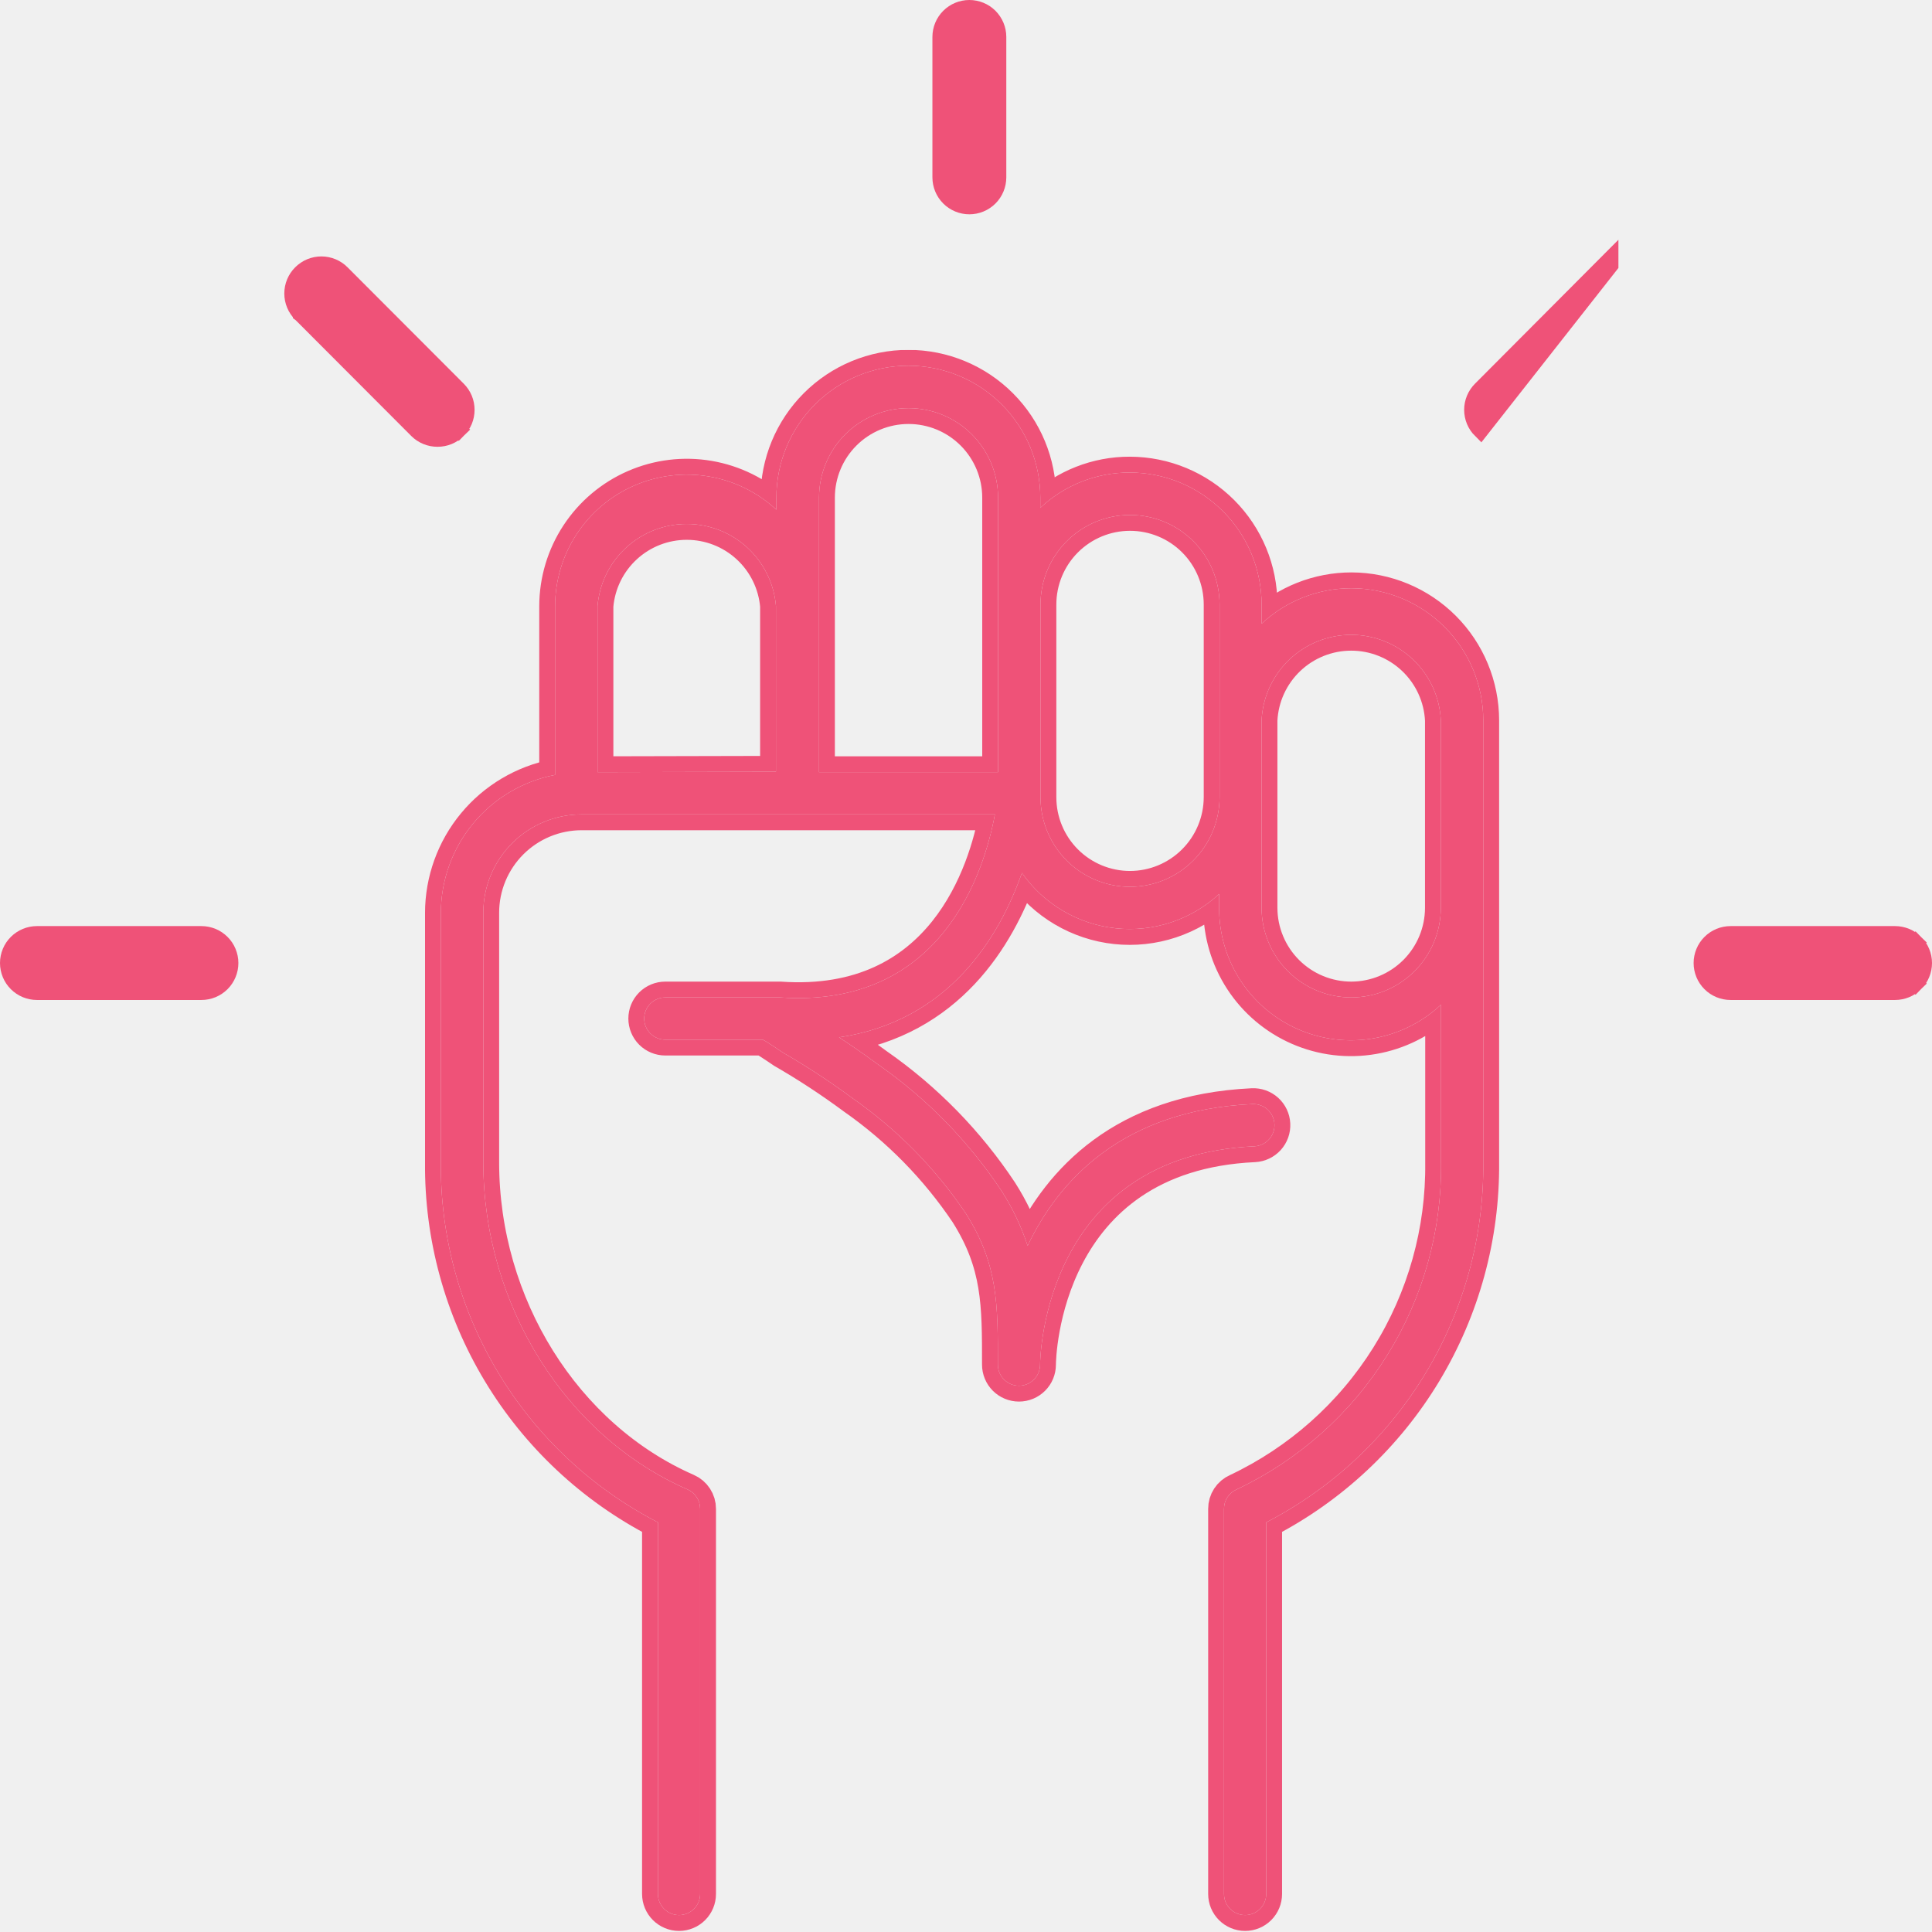
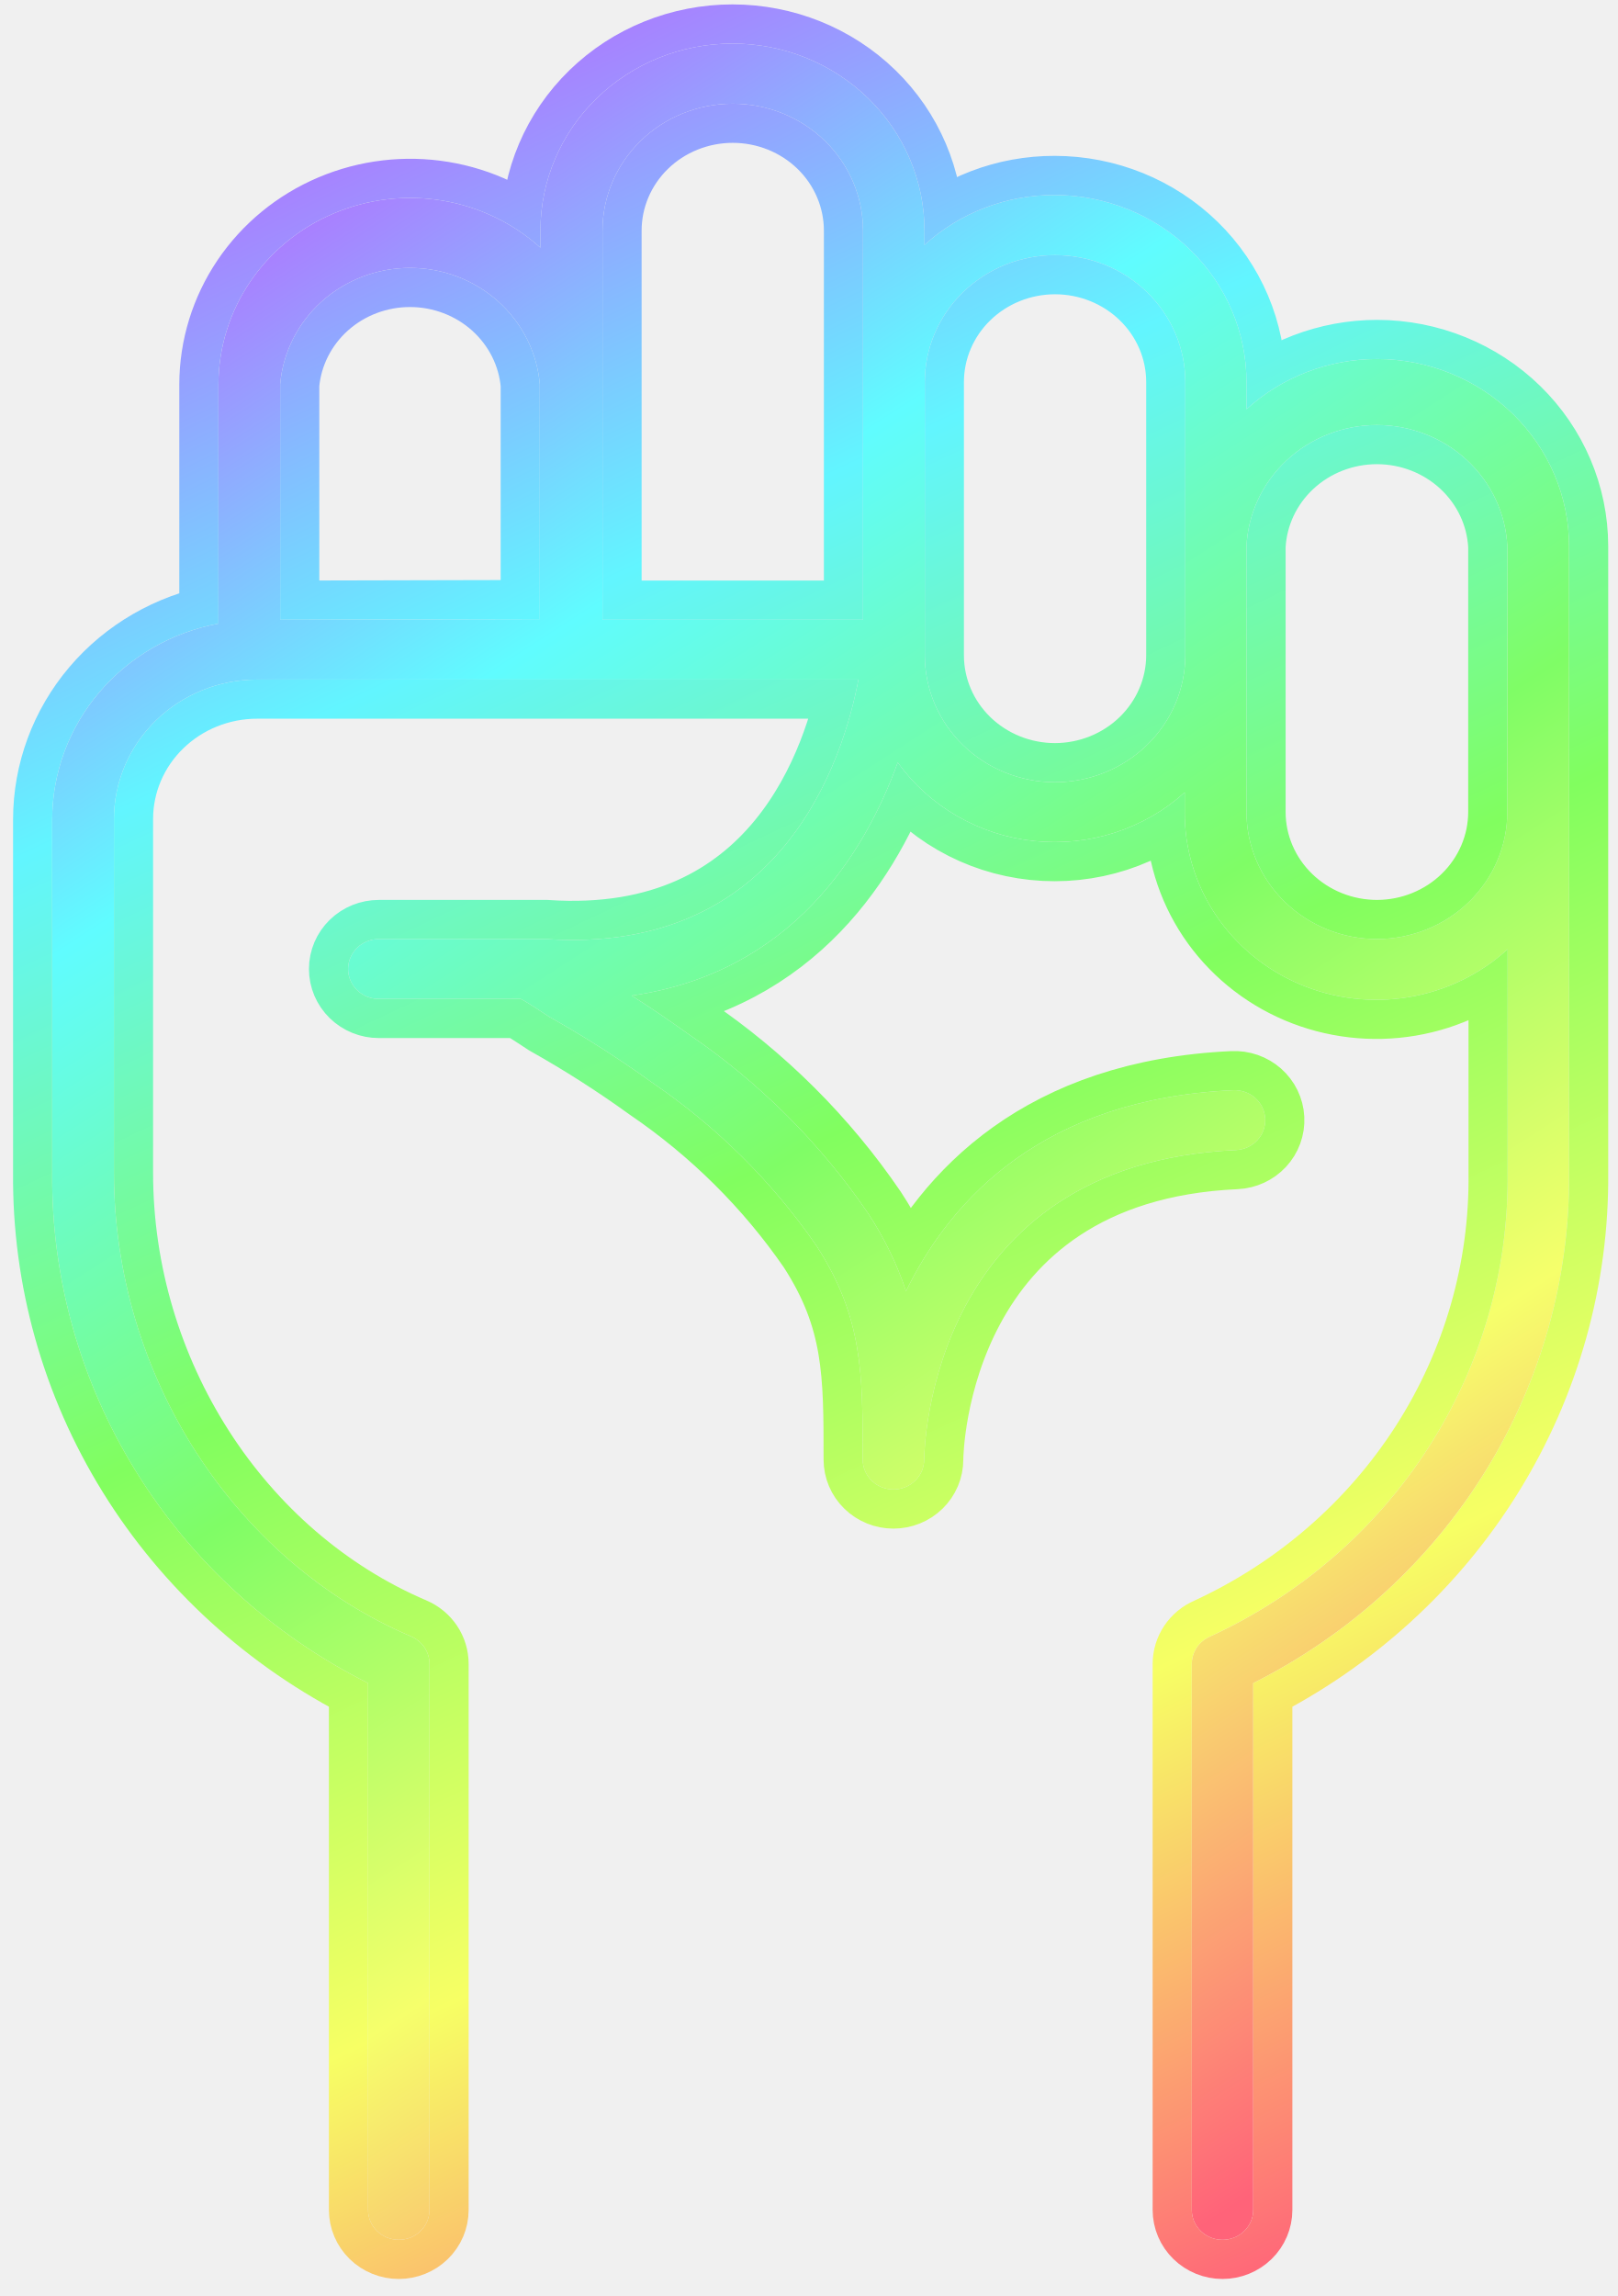
- <svg xmlns="http://www.w3.org/2000/svg" width="122" height="122" viewBox="0 0 122 122" fill="none">
-   <mask id="path-1-outside-1_62_164" maskUnits="userSpaceOnUse" x="26.838" y="22.093" width="68" height="100" fill="black">
-     <rect fill="white" x="26.838" y="22.093" width="68" height="100" />
-     <path d="M85.345 37.146C83.236 37.145 81.205 37.945 79.665 39.386V38.173C79.665 35.965 78.789 33.847 77.229 32.285C75.669 30.722 73.553 29.843 71.345 29.839C69.246 29.833 67.223 30.63 65.692 32.066V31.426C65.692 29.216 64.814 27.096 63.251 25.534C61.688 23.971 59.569 23.093 57.359 23.093C55.148 23.093 53.029 23.971 51.466 25.534C49.903 27.096 49.025 29.216 49.025 31.426V32.186C47.84 31.088 46.359 30.359 44.766 30.088C43.172 29.817 41.535 30.016 40.053 30.661C38.57 31.306 37.308 32.369 36.42 33.719C35.532 35.07 35.057 36.65 35.052 38.266V48.932C33.025 49.323 31.196 50.406 29.88 51.997C28.563 53.588 27.842 55.588 27.839 57.652V73.399C27.797 78.085 29.056 82.691 31.476 86.704C33.896 90.718 37.382 93.981 41.545 96.132V119.598C41.545 119.952 41.686 120.291 41.936 120.541C42.186 120.791 42.525 120.932 42.879 120.932C43.232 120.932 43.572 120.791 43.822 120.541C44.072 120.291 44.212 119.952 44.212 119.598V95.279C44.213 95.019 44.138 94.764 43.995 94.546C43.853 94.328 43.651 94.156 43.412 94.052C35.706 90.679 30.519 82.385 30.519 73.399V57.639C30.519 55.991 31.174 54.411 32.339 53.246C33.504 52.08 35.084 51.426 36.732 51.426H62.825C62.172 54.972 59.519 63.692 49.265 62.986H42.012C41.658 62.986 41.319 63.126 41.069 63.376C40.819 63.626 40.679 63.965 40.679 64.319C40.679 64.673 40.819 65.012 41.069 65.262C41.319 65.512 41.658 65.652 42.012 65.652H48.172C48.359 65.746 48.732 65.999 48.919 66.119L49.412 66.452C50.951 67.34 52.438 68.315 53.865 69.372C56.671 71.334 59.09 73.797 60.998 76.639C63.025 79.852 63.012 82.359 63.012 86.172C63.012 86.526 63.152 86.865 63.402 87.115C63.652 87.365 63.992 87.505 64.345 87.505C64.699 87.505 65.038 87.365 65.288 87.115C65.538 86.865 65.678 86.526 65.678 86.172C65.678 85.639 65.972 72.999 79.212 72.386C79.565 72.368 79.897 72.21 80.135 71.948C80.373 71.685 80.496 71.339 80.478 70.986C80.461 70.632 80.303 70.3 80.041 70.062C79.778 69.825 79.432 69.701 79.078 69.719C70.892 70.106 66.865 74.519 64.892 78.665C64.493 77.45 63.942 76.29 63.252 75.212C61.173 72.078 58.523 69.364 55.439 67.212C54.639 66.626 53.825 66.052 52.985 65.506C59.919 64.479 63.092 59.199 64.532 55.119C65.212 56.092 66.092 56.907 67.114 57.511C68.136 58.115 69.275 58.492 70.455 58.619C71.635 58.745 72.829 58.617 73.955 58.243C75.081 57.87 76.115 57.259 76.985 56.452V57.332C76.977 58.959 77.446 60.552 78.334 61.914C79.222 63.277 80.49 64.35 81.981 64.999C83.472 65.649 85.121 65.848 86.724 65.57C88.326 65.293 89.812 64.552 90.998 63.439V73.399C91.05 77.716 89.861 81.957 87.573 85.618C85.285 89.279 81.995 92.207 78.092 94.052C77.853 94.156 77.65 94.328 77.508 94.546C77.366 94.764 77.291 95.019 77.292 95.279V119.598C77.292 119.952 77.432 120.291 77.682 120.541C77.932 120.791 78.271 120.932 78.625 120.932C78.979 120.932 79.318 120.791 79.568 120.541C79.818 120.291 79.958 119.952 79.958 119.598V96.132C84.122 93.981 87.608 90.718 90.028 86.704C92.447 82.691 93.707 78.085 93.665 73.399V45.479C93.661 43.273 92.784 41.157 91.225 39.595C89.666 38.034 87.552 37.153 85.345 37.146ZM37.732 48.759V38.266C37.851 36.854 38.496 35.538 39.54 34.579C40.583 33.62 41.948 33.088 43.365 33.088C44.782 33.088 46.148 33.62 47.191 34.579C48.234 35.538 48.88 36.854 48.999 38.266V48.733L37.732 48.759ZM51.719 48.759V31.426C51.719 29.927 52.314 28.489 53.374 27.429C54.435 26.368 55.873 25.773 57.372 25.773C58.871 25.773 60.309 26.368 61.369 27.429C62.43 28.489 63.025 29.927 63.025 31.426V48.759H51.719ZM71.358 55.999C69.859 55.999 68.421 55.404 67.361 54.343C66.301 53.283 65.705 51.845 65.705 50.346V38.173C65.705 36.673 66.301 35.235 67.361 34.175C68.421 33.115 69.859 32.519 71.358 32.519C72.858 32.519 74.296 33.115 75.356 34.175C76.416 35.235 77.012 36.673 77.012 38.173V50.346C77.008 51.844 76.411 53.28 75.352 54.339C74.293 55.399 72.857 55.996 71.358 55.999ZM85.345 62.986C84.601 62.987 83.864 62.843 83.175 62.559C82.487 62.276 81.862 61.86 81.334 61.335C80.807 60.81 80.388 60.187 80.102 59.5C79.815 58.813 79.667 58.077 79.665 57.332V45.479C79.736 44.026 80.363 42.655 81.416 41.651C82.47 40.647 83.87 40.087 85.325 40.087C86.78 40.087 88.18 40.647 89.234 41.651C90.287 42.655 90.914 44.026 90.985 45.479V57.332C90.981 58.828 90.386 60.262 89.33 61.321C88.273 62.38 86.841 62.979 85.345 62.986Z" />
+ <svg xmlns="http://www.w3.org/2000/svg" width="62" height="88" viewBox="0 0 62 88" fill="none">
+   <mask id="path-1-outside-1_478_13083" maskUnits="userSpaceOnUse" x="0" y="-0.331" width="62" height="88" fill="black">
+     <rect fill="white" y="-0.331" width="62" height="88" />
+     <path d="M52.798 13.76C50.935 13.759 49.141 14.448 47.781 15.687V14.643C47.781 12.744 47.007 10.922 45.629 9.578C44.251 8.233 42.382 7.477 40.431 7.474C38.577 7.468 36.79 8.153 35.438 9.389V8.839C35.438 6.937 34.662 5.113 33.282 3.769C31.901 2.424 30.029 1.669 28.077 1.669C26.124 1.669 24.252 2.424 22.872 3.769C21.491 5.113 20.716 6.937 20.716 8.839V9.493C19.668 8.548 18.361 7.92 16.953 7.687C15.546 7.454 14.099 7.626 12.79 8.181C11.48 8.735 10.366 9.65 9.581 10.812C8.797 11.974 8.377 13.333 8.373 14.723V23.901C6.581 24.236 4.966 25.169 3.803 26.538C2.641 27.906 2.004 29.627 2.001 31.403V44.951C1.964 48.983 3.076 52.946 5.214 56.399C7.351 59.852 10.43 62.66 14.108 64.51V84.7C14.108 85.004 14.232 85.296 14.453 85.511C14.674 85.726 14.974 85.847 15.286 85.847C15.598 85.847 15.898 85.726 16.119 85.511C16.34 85.296 16.464 85.004 16.464 84.7V63.776C16.465 63.552 16.398 63.333 16.273 63.145C16.147 62.958 15.968 62.81 15.757 62.72C8.95 59.818 4.368 52.683 4.368 44.951V31.392C4.368 29.974 4.946 28.614 5.976 27.612C7.005 26.609 8.401 26.046 9.857 26.046H32.906C32.328 29.097 29.985 36.6 20.928 35.992H14.521C14.208 35.992 13.909 36.113 13.688 36.328C13.467 36.543 13.343 36.835 13.343 37.139C13.343 37.443 13.467 37.735 13.688 37.95C13.909 38.165 14.208 38.286 14.521 38.286H19.962C20.127 38.366 20.456 38.584 20.621 38.688L21.057 38.974C22.417 39.738 23.73 40.577 24.991 41.487C27.469 43.174 29.606 45.294 31.292 47.739C33.082 50.503 33.07 52.66 33.07 55.941C33.07 56.245 33.194 56.537 33.415 56.752C33.636 56.967 33.936 57.088 34.248 57.088C34.56 57.088 34.86 56.967 35.081 56.752C35.302 56.537 35.426 56.245 35.426 55.941C35.426 55.482 35.685 44.607 47.38 44.079C47.693 44.064 47.986 43.928 48.196 43.703C48.406 43.477 48.515 43.179 48.499 42.875C48.484 42.57 48.344 42.285 48.113 42.08C47.881 41.876 47.575 41.77 47.263 41.785C40.031 42.118 36.474 45.915 34.731 49.482C34.379 48.436 33.892 47.438 33.282 46.511C31.446 43.815 29.105 41.48 26.381 39.628C25.674 39.123 24.956 38.63 24.214 38.16C30.338 37.277 33.141 32.734 34.413 29.224C35.014 30.06 35.792 30.762 36.694 31.281C37.597 31.801 38.603 32.126 39.645 32.234C40.688 32.343 41.742 32.233 42.737 31.912C43.732 31.59 44.645 31.065 45.413 30.371V31.128C45.407 32.527 45.821 33.898 46.605 35.07C47.39 36.242 48.51 37.165 49.827 37.724C51.144 38.283 52.6 38.454 54.016 38.215C55.431 37.977 56.744 37.339 57.792 36.382V44.951C57.837 48.665 56.788 52.314 54.767 55.464C52.745 58.614 49.839 61.133 46.391 62.72C46.18 62.81 46.001 62.958 45.876 63.145C45.75 63.333 45.684 63.552 45.684 63.776V84.7C45.684 85.004 45.808 85.296 46.029 85.511C46.25 85.726 46.55 85.847 46.862 85.847C47.174 85.847 47.474 85.726 47.695 85.511C47.916 85.296 48.04 85.004 48.04 84.7V64.51C51.718 62.66 54.797 59.852 56.934 56.399C59.072 52.946 60.184 48.983 60.147 44.951V20.93C60.144 19.031 59.369 17.211 57.992 15.867C56.615 14.524 54.747 13.766 52.798 13.76ZM10.74 23.752V14.723C10.845 13.509 11.415 12.377 12.336 11.551C13.258 10.726 14.464 10.268 15.716 10.268C16.968 10.268 18.174 10.726 19.096 11.551C20.017 12.377 20.587 13.509 20.692 14.723V23.729L10.74 23.752ZM23.095 23.752V8.839C23.095 7.549 23.621 6.311 24.557 5.399C25.494 4.487 26.764 3.975 28.088 3.975C29.413 3.975 30.683 4.487 31.62 5.399C32.556 6.311 33.082 7.549 33.082 8.839V23.752H23.095ZM40.443 29.981C39.119 29.981 37.849 29.468 36.912 28.556C35.976 27.644 35.45 26.407 35.45 25.117V14.643C35.45 13.353 35.976 12.116 36.912 11.204C37.849 10.292 39.119 9.779 40.443 9.779C41.768 9.779 43.038 10.292 43.974 11.204C44.911 12.116 45.437 13.353 45.437 14.643V25.117C45.434 26.406 44.907 27.641 43.971 28.553C43.035 29.464 41.767 29.978 40.443 29.981ZM52.798 35.992C52.141 35.993 51.489 35.869 50.882 35.625C50.274 35.381 49.721 35.024 49.255 34.572C48.789 34.12 48.419 33.584 48.166 32.993C47.913 32.402 47.782 31.768 47.781 31.128V20.93C47.843 19.679 48.397 18.5 49.328 17.636C50.259 16.772 51.495 16.291 52.78 16.291C54.066 16.291 55.302 16.772 56.233 17.636C57.164 18.5 57.718 19.679 57.78 20.93V31.128C57.777 32.415 57.251 33.649 56.318 34.56C55.385 35.471 54.119 35.986 52.798 35.992Z" />
  </mask>
-   <path d="M85.345 37.146C83.236 37.145 81.205 37.945 79.665 39.386V38.173C79.665 35.965 78.789 33.847 77.229 32.285C75.669 30.722 73.553 29.843 71.345 29.839C69.246 29.833 67.223 30.63 65.692 32.066V31.426C65.692 29.216 64.814 27.096 63.251 25.534C61.688 23.971 59.569 23.093 57.359 23.093C55.148 23.093 53.029 23.971 51.466 25.534C49.903 27.096 49.025 29.216 49.025 31.426V32.186C47.84 31.088 46.359 30.359 44.766 30.088C43.172 29.817 41.535 30.016 40.053 30.661C38.57 31.306 37.308 32.369 36.42 33.719C35.532 35.07 35.057 36.65 35.052 38.266V48.932C33.025 49.323 31.196 50.406 29.88 51.997C28.563 53.588 27.842 55.588 27.839 57.652V73.399C27.797 78.085 29.056 82.691 31.476 86.704C33.896 90.718 37.382 93.981 41.545 96.132V119.598C41.545 119.952 41.686 120.291 41.936 120.541C42.186 120.791 42.525 120.932 42.879 120.932C43.232 120.932 43.572 120.791 43.822 120.541C44.072 120.291 44.212 119.952 44.212 119.598V95.279C44.213 95.019 44.138 94.764 43.995 94.546C43.853 94.328 43.651 94.156 43.412 94.052C35.706 90.679 30.519 82.385 30.519 73.399V57.639C30.519 55.991 31.174 54.411 32.339 53.246C33.504 52.08 35.084 51.426 36.732 51.426H62.825C62.172 54.972 59.519 63.692 49.265 62.986H42.012C41.658 62.986 41.319 63.126 41.069 63.376C40.819 63.626 40.679 63.965 40.679 64.319C40.679 64.673 40.819 65.012 41.069 65.262C41.319 65.512 41.658 65.652 42.012 65.652H48.172C48.359 65.746 48.732 65.999 48.919 66.119L49.412 66.452C50.951 67.34 52.438 68.315 53.865 69.372C56.671 71.334 59.09 73.797 60.998 76.639C63.025 79.852 63.012 82.359 63.012 86.172C63.012 86.526 63.152 86.865 63.402 87.115C63.652 87.365 63.992 87.505 64.345 87.505C64.699 87.505 65.038 87.365 65.288 87.115C65.538 86.865 65.678 86.526 65.678 86.172C65.678 85.639 65.972 72.999 79.212 72.386C79.565 72.368 79.897 72.21 80.135 71.948C80.373 71.685 80.496 71.339 80.478 70.986C80.461 70.632 80.303 70.3 80.041 70.062C79.778 69.825 79.432 69.701 79.078 69.719C70.892 70.106 66.865 74.519 64.892 78.665C64.493 77.45 63.942 76.29 63.252 75.212C61.173 72.078 58.523 69.364 55.439 67.212C54.639 66.626 53.825 66.052 52.985 65.506C59.919 64.479 63.092 59.199 64.532 55.119C65.212 56.092 66.092 56.907 67.114 57.511C68.136 58.115 69.275 58.492 70.455 58.619C71.635 58.745 72.829 58.617 73.955 58.243C75.081 57.87 76.115 57.259 76.985 56.452V57.332C76.977 58.959 77.446 60.552 78.334 61.914C79.222 63.277 80.49 64.35 81.981 64.999C83.472 65.649 85.121 65.848 86.724 65.57C88.326 65.293 89.812 64.552 90.998 63.439V73.399C91.05 77.716 89.861 81.957 87.573 85.618C85.285 89.279 81.995 92.207 78.092 94.052C77.853 94.156 77.65 94.328 77.508 94.546C77.366 94.764 77.291 95.019 77.292 95.279V119.598C77.292 119.952 77.432 120.291 77.682 120.541C77.932 120.791 78.271 120.932 78.625 120.932C78.979 120.932 79.318 120.791 79.568 120.541C79.818 120.291 79.958 119.952 79.958 119.598V96.132C84.122 93.981 87.608 90.718 90.028 86.704C92.447 82.691 93.707 78.085 93.665 73.399V45.479C93.661 43.273 92.784 41.157 91.225 39.595C89.666 38.034 87.552 37.153 85.345 37.146ZM37.732 48.759V38.266C37.851 36.854 38.496 35.538 39.54 34.579C40.583 33.62 41.948 33.088 43.365 33.088C44.782 33.088 46.148 33.62 47.191 34.579C48.234 35.538 48.88 36.854 48.999 38.266V48.733L37.732 48.759ZM51.719 48.759V31.426C51.719 29.927 52.314 28.489 53.374 27.429C54.435 26.368 55.873 25.773 57.372 25.773C58.871 25.773 60.309 26.368 61.369 27.429C62.43 28.489 63.025 29.927 63.025 31.426V48.759H51.719ZM71.358 55.999C69.859 55.999 68.421 55.404 67.361 54.343C66.301 53.283 65.705 51.845 65.705 50.346V38.173C65.705 36.673 66.301 35.235 67.361 34.175C68.421 33.115 69.859 32.519 71.358 32.519C72.858 32.519 74.296 33.115 75.356 34.175C76.416 35.235 77.012 36.673 77.012 38.173V50.346C77.008 51.844 76.411 53.28 75.352 54.339C74.293 55.399 72.857 55.996 71.358 55.999ZM85.345 62.986C84.601 62.987 83.864 62.843 83.175 62.559C82.487 62.276 81.862 61.86 81.334 61.335C80.807 60.81 80.388 60.187 80.102 59.5C79.815 58.813 79.667 58.077 79.665 57.332V45.479C79.736 44.026 80.363 42.655 81.416 41.651C82.47 40.647 83.87 40.087 85.325 40.087C86.78 40.087 88.18 40.647 89.234 41.651C90.287 42.655 90.914 44.026 90.985 45.479V57.332C90.981 58.828 90.386 60.262 89.33 61.321C88.273 62.38 86.841 62.979 85.345 62.986Z" fill="#EF5278" />
-   <path d="M85.345 37.146C83.236 37.145 81.205 37.945 79.665 39.386V38.173C79.665 35.965 78.789 33.847 77.229 32.285C75.669 30.722 73.553 29.843 71.345 29.839C69.246 29.833 67.223 30.63 65.692 32.066V31.426C65.692 29.216 64.814 27.096 63.251 25.534C61.688 23.971 59.569 23.093 57.359 23.093C55.148 23.093 53.029 23.971 51.466 25.534C49.903 27.096 49.025 29.216 49.025 31.426V32.186C47.84 31.088 46.359 30.359 44.766 30.088C43.172 29.817 41.535 30.016 40.053 30.661C38.57 31.306 37.308 32.369 36.42 33.719C35.532 35.07 35.057 36.65 35.052 38.266V48.932C33.025 49.323 31.196 50.406 29.88 51.997C28.563 53.588 27.842 55.588 27.839 57.652V73.399C27.797 78.085 29.056 82.691 31.476 86.704C33.896 90.718 37.382 93.981 41.545 96.132V119.598C41.545 119.952 41.686 120.291 41.936 120.541C42.186 120.791 42.525 120.932 42.879 120.932C43.232 120.932 43.572 120.791 43.822 120.541C44.072 120.291 44.212 119.952 44.212 119.598V95.279C44.213 95.019 44.138 94.764 43.995 94.546C43.853 94.328 43.651 94.156 43.412 94.052C35.706 90.679 30.519 82.385 30.519 73.399V57.639C30.519 55.991 31.174 54.411 32.339 53.246C33.504 52.08 35.084 51.426 36.732 51.426H62.825C62.172 54.972 59.519 63.692 49.265 62.986H42.012C41.658 62.986 41.319 63.126 41.069 63.376C40.819 63.626 40.679 63.965 40.679 64.319C40.679 64.673 40.819 65.012 41.069 65.262C41.319 65.512 41.658 65.652 42.012 65.652H48.172C48.359 65.746 48.732 65.999 48.919 66.119L49.412 66.452C50.951 67.34 52.438 68.315 53.865 69.372C56.671 71.334 59.09 73.797 60.998 76.639C63.025 79.852 63.012 82.359 63.012 86.172C63.012 86.526 63.152 86.865 63.402 87.115C63.652 87.365 63.992 87.505 64.345 87.505C64.699 87.505 65.038 87.365 65.288 87.115C65.538 86.865 65.678 86.526 65.678 86.172C65.678 85.639 65.972 72.999 79.212 72.386C79.565 72.368 79.897 72.21 80.135 71.948C80.373 71.685 80.496 71.339 80.478 70.986C80.461 70.632 80.303 70.3 80.041 70.062C79.778 69.825 79.432 69.701 79.078 69.719C70.892 70.106 66.865 74.519 64.892 78.665C64.493 77.45 63.942 76.29 63.252 75.212C61.173 72.078 58.523 69.364 55.439 67.212C54.639 66.626 53.825 66.052 52.985 65.506C59.919 64.479 63.092 59.199 64.532 55.119C65.212 56.092 66.092 56.907 67.114 57.511C68.136 58.115 69.275 58.492 70.455 58.619C71.635 58.745 72.829 58.617 73.955 58.243C75.081 57.87 76.115 57.259 76.985 56.452V57.332C76.977 58.959 77.446 60.552 78.334 61.914C79.222 63.277 80.49 64.35 81.981 64.999C83.472 65.649 85.121 65.848 86.724 65.57C88.326 65.293 89.812 64.552 90.998 63.439V73.399C91.05 77.716 89.861 81.957 87.573 85.618C85.285 89.279 81.995 92.207 78.092 94.052C77.853 94.156 77.65 94.328 77.508 94.546C77.366 94.764 77.291 95.019 77.292 95.279V119.598C77.292 119.952 77.432 120.291 77.682 120.541C77.932 120.791 78.271 120.932 78.625 120.932C78.979 120.932 79.318 120.791 79.568 120.541C79.818 120.291 79.958 119.952 79.958 119.598V96.132C84.122 93.981 87.608 90.718 90.028 86.704C92.447 82.691 93.707 78.085 93.665 73.399V45.479C93.661 43.273 92.784 41.157 91.225 39.595C89.666 38.034 87.552 37.153 85.345 37.146ZM37.732 48.759V38.266C37.851 36.854 38.496 35.538 39.54 34.579C40.583 33.62 41.948 33.088 43.365 33.088C44.782 33.088 46.148 33.62 47.191 34.579C48.234 35.538 48.88 36.854 48.999 38.266V48.733L37.732 48.759ZM51.719 48.759V31.426C51.719 29.927 52.314 28.489 53.374 27.429C54.435 26.368 55.873 25.773 57.372 25.773C58.871 25.773 60.309 26.368 61.369 27.429C62.43 28.489 63.025 29.927 63.025 31.426V48.759H51.719ZM71.358 55.999C69.859 55.999 68.421 55.404 67.361 54.343C66.301 53.283 65.705 51.845 65.705 50.346V38.173C65.705 36.673 66.301 35.235 67.361 34.175C68.421 33.115 69.859 32.519 71.358 32.519C72.858 32.519 74.296 33.115 75.356 34.175C76.416 35.235 77.012 36.673 77.012 38.173V50.346C77.008 51.844 76.411 53.28 75.352 54.339C74.293 55.399 72.857 55.996 71.358 55.999ZM85.345 62.986C84.601 62.987 83.864 62.843 83.175 62.559C82.487 62.276 81.862 61.86 81.334 61.335C80.807 60.81 80.388 60.187 80.102 59.5C79.815 58.813 79.667 58.077 79.665 57.332V45.479C79.736 44.026 80.363 42.655 81.416 41.651C82.47 40.647 83.87 40.087 85.325 40.087C86.78 40.087 88.18 40.647 89.234 41.651C90.287 42.655 90.914 44.026 90.985 45.479V57.332C90.981 58.828 90.386 60.262 89.33 61.321C88.273 62.38 86.841 62.979 85.345 62.986Z" stroke="#EF5278" stroke-width="2" mask="url(#path-1-outside-1_62_164)" />
-   <path d="M61.212 13.033C61.699 13.033 62.165 12.84 62.509 12.496C62.852 12.152 63.045 11.686 63.045 11.2V2.333C63.045 1.847 62.852 1.381 62.509 1.037C62.165 0.693 61.699 0.5 61.212 0.5C60.726 0.5 60.26 0.693 59.916 1.037C59.572 1.381 59.379 1.847 59.379 2.333V11.2C59.379 11.686 59.572 12.152 59.916 12.496C60.26 12.84 60.726 13.033 61.212 13.033Z" fill="#EF5278" stroke="#EF5278" />
-   <path d="M12.72 58.98H2.333C1.847 58.98 1.381 59.173 1.037 59.517C0.693 59.86 0.5 60.327 0.5 60.813C0.5 61.299 0.693 61.765 1.037 62.109C1.381 62.453 1.847 62.646 2.333 62.646H12.72C13.206 62.646 13.672 62.453 14.016 62.109C14.36 61.765 14.553 61.299 14.553 60.813C14.553 60.327 14.36 59.86 14.016 59.517C13.672 59.173 13.206 58.98 12.72 58.98Z" fill="#EF5278" stroke="#EF5278" />
-   <path d="M18.995 19.835C18.995 19.835 18.995 19.834 18.994 19.834C18.823 19.664 18.687 19.462 18.594 19.238C18.501 19.015 18.453 18.776 18.453 18.533C18.453 18.291 18.501 18.052 18.594 17.828C18.687 17.606 18.823 17.403 18.994 17.233C19.164 17.062 19.366 16.926 19.589 16.833C19.812 16.74 20.052 16.692 20.294 16.692C20.536 16.692 20.776 16.74 20.999 16.833C21.222 16.926 21.425 17.062 21.595 17.234C21.595 17.234 21.596 17.235 21.596 17.235L28.926 24.578C28.927 24.579 28.927 24.579 28.927 24.579C29.099 24.75 29.235 24.952 29.328 25.175C29.421 25.398 29.468 25.638 29.468 25.88C29.468 26.122 29.421 26.362 29.328 26.585C29.234 26.808 29.098 27.011 28.926 27.182L18.995 19.835ZM18.995 19.835L26.327 27.18L26.329 27.182C26.5 27.352 26.703 27.486 26.927 27.577C27.149 27.668 27.387 27.714 27.627 27.713C27.868 27.714 28.106 27.668 28.328 27.577C28.552 27.486 28.755 27.352 28.926 27.182L18.995 19.835Z" fill="#EF5278" stroke="#EF5278" />
-   <path d="M101.698 16.749V16.35L100.844 17.207L93.498 24.579C93.327 24.749 93.191 24.952 93.098 25.175C93.005 25.398 92.957 25.638 92.957 25.88C92.957 26.122 93.005 26.361 93.098 26.585C93.191 26.808 93.328 27.011 93.499 27.181L101.698 16.749Z" fill="#EF5278" stroke="#EF5278" />
-   <path d="M119.667 58.98H109.281C108.794 58.98 108.328 59.173 107.984 59.517C107.64 59.86 107.447 60.327 107.447 60.813C107.447 61.299 107.64 61.765 107.984 62.109C108.328 62.453 108.794 62.646 109.281 62.646H119.667C120.153 62.646 120.62 62.453 120.963 62.109L120.61 61.756L120.963 62.109C121.307 61.765 121.5 61.299 121.5 60.813C121.5 60.327 121.307 59.86 120.963 59.517L120.61 59.87L120.963 59.517C120.62 59.173 120.153 58.98 119.667 58.98Z" fill="#EF5278" stroke="#EF5278" />
+   <path d="M52.798 13.76C50.935 13.759 49.141 14.448 47.781 15.687V14.643C47.781 12.744 47.007 10.922 45.629 9.578C44.251 8.233 42.382 7.477 40.431 7.474C38.577 7.468 36.79 8.153 35.438 9.389V8.839C35.438 6.937 34.662 5.113 33.282 3.769C31.901 2.424 30.029 1.669 28.077 1.669C26.124 1.669 24.252 2.424 22.872 3.769C21.491 5.113 20.716 6.937 20.716 8.839V9.493C19.668 8.548 18.361 7.92 16.953 7.687C15.546 7.454 14.099 7.626 12.79 8.181C11.48 8.735 10.366 9.65 9.581 10.812C8.797 11.974 8.377 13.333 8.373 14.723V23.901C6.581 24.236 4.966 25.169 3.803 26.538C2.641 27.906 2.004 29.627 2.001 31.403V44.951C1.964 48.983 3.076 52.946 5.214 56.399C7.351 59.852 10.43 62.66 14.108 64.51V84.7C14.108 85.004 14.232 85.296 14.453 85.511C14.674 85.726 14.974 85.847 15.286 85.847C15.598 85.847 15.898 85.726 16.119 85.511C16.34 85.296 16.464 85.004 16.464 84.7V63.776C16.465 63.552 16.398 63.333 16.273 63.145C16.147 62.958 15.968 62.81 15.757 62.72C8.95 59.818 4.368 52.683 4.368 44.951V31.392C4.368 29.974 4.946 28.614 5.976 27.612C7.005 26.609 8.401 26.046 9.857 26.046H32.906C32.328 29.097 29.985 36.6 20.928 35.992H14.521C14.208 35.992 13.909 36.113 13.688 36.328C13.467 36.543 13.343 36.835 13.343 37.139C13.343 37.443 13.467 37.735 13.688 37.95C13.909 38.165 14.208 38.286 14.521 38.286H19.962C20.127 38.366 20.456 38.584 20.621 38.688L21.057 38.974C22.417 39.738 23.73 40.577 24.991 41.487C27.469 43.174 29.606 45.294 31.292 47.739C33.082 50.503 33.07 52.66 33.07 55.941C33.07 56.245 33.194 56.537 33.415 56.752C33.636 56.967 33.936 57.088 34.248 57.088C34.56 57.088 34.86 56.967 35.081 56.752C35.302 56.537 35.426 56.245 35.426 55.941C35.426 55.482 35.685 44.607 47.38 44.079C47.693 44.064 47.986 43.928 48.196 43.703C48.406 43.477 48.515 43.179 48.499 42.875C48.484 42.57 48.344 42.285 48.113 42.08C47.881 41.876 47.575 41.77 47.263 41.785C40.031 42.118 36.474 45.915 34.731 49.482C34.379 48.436 33.892 47.438 33.282 46.511C31.446 43.815 29.105 41.48 26.381 39.628C25.674 39.123 24.956 38.63 24.214 38.16C30.338 37.277 33.141 32.734 34.413 29.224C35.014 30.06 35.792 30.762 36.694 31.281C37.597 31.801 38.603 32.126 39.645 32.234C40.688 32.343 41.742 32.233 42.737 31.912C43.732 31.59 44.645 31.065 45.413 30.371V31.128C45.407 32.527 45.821 33.898 46.605 35.07C47.39 36.242 48.51 37.165 49.827 37.724C51.144 38.283 52.6 38.454 54.016 38.215C55.431 37.977 56.744 37.339 57.792 36.382V44.951C57.837 48.665 56.788 52.314 54.767 55.464C52.745 58.614 49.839 61.133 46.391 62.72C46.18 62.81 46.001 62.958 45.876 63.145C45.75 63.333 45.684 63.552 45.684 63.776V84.7C45.684 85.004 45.808 85.296 46.029 85.511C46.25 85.726 46.55 85.847 46.862 85.847C47.174 85.847 47.474 85.726 47.695 85.511C47.916 85.296 48.04 85.004 48.04 84.7V64.51C51.718 62.66 54.797 59.852 56.934 56.399C59.072 52.946 60.184 48.983 60.147 44.951V20.93C60.144 19.031 59.369 17.211 57.992 15.867C56.615 14.524 54.747 13.766 52.798 13.76ZM10.74 23.752V14.723C10.845 13.509 11.415 12.377 12.336 11.551C13.258 10.726 14.464 10.268 15.716 10.268C16.968 10.268 18.174 10.726 19.096 11.551C20.017 12.377 20.587 13.509 20.692 14.723V23.729L10.74 23.752ZM23.095 23.752V8.839C23.095 7.549 23.621 6.311 24.557 5.399C25.494 4.487 26.764 3.975 28.088 3.975C29.413 3.975 30.683 4.487 31.62 5.399C32.556 6.311 33.082 7.549 33.082 8.839V23.752H23.095ZM40.443 29.981C39.119 29.981 37.849 29.468 36.912 28.556C35.976 27.644 35.45 26.407 35.45 25.117V14.643C35.45 13.353 35.976 12.116 36.912 11.204C37.849 10.292 39.119 9.779 40.443 9.779C41.768 9.779 43.038 10.292 43.974 11.204C44.911 12.116 45.437 13.353 45.437 14.643V25.117C45.434 26.406 44.907 27.641 43.971 28.553C43.035 29.464 41.767 29.978 40.443 29.981ZM52.798 35.992C52.141 35.993 51.489 35.869 50.882 35.625C50.274 35.381 49.721 35.024 49.255 34.572C48.789 34.12 48.419 33.584 48.166 32.993C47.913 32.402 47.782 31.768 47.781 31.128V20.93C47.843 19.679 48.397 18.5 49.328 17.636C50.259 16.772 51.495 16.291 52.78 16.291C54.066 16.291 55.302 16.772 56.233 17.636C57.164 18.5 57.718 19.679 57.78 20.93V31.128C57.777 32.415 57.251 33.649 56.318 34.56C55.385 35.471 54.119 35.986 52.798 35.992Z" fill="url(#paint0_linear_478_13083)" />
+   <path d="M52.798 13.76C50.935 13.759 49.141 14.448 47.781 15.687V14.643C47.781 12.744 47.007 10.922 45.629 9.578C44.251 8.233 42.382 7.477 40.431 7.474C38.577 7.468 36.79 8.153 35.438 9.389V8.839C35.438 6.937 34.662 5.113 33.282 3.769C31.901 2.424 30.029 1.669 28.077 1.669C26.124 1.669 24.252 2.424 22.872 3.769C21.491 5.113 20.716 6.937 20.716 8.839V9.493C19.668 8.548 18.361 7.92 16.953 7.687C15.546 7.454 14.099 7.626 12.79 8.181C11.48 8.735 10.366 9.65 9.581 10.812C8.797 11.974 8.377 13.333 8.373 14.723V23.901C6.581 24.236 4.966 25.169 3.803 26.538C2.641 27.906 2.004 29.627 2.001 31.403V44.951C1.964 48.983 3.076 52.946 5.214 56.399C7.351 59.852 10.43 62.66 14.108 64.51V84.7C14.108 85.004 14.232 85.296 14.453 85.511C14.674 85.726 14.974 85.847 15.286 85.847C15.598 85.847 15.898 85.726 16.119 85.511C16.34 85.296 16.464 85.004 16.464 84.7V63.776C16.465 63.552 16.398 63.333 16.273 63.145C16.147 62.958 15.968 62.81 15.757 62.72C8.95 59.818 4.368 52.683 4.368 44.951V31.392C4.368 29.974 4.946 28.614 5.976 27.612C7.005 26.609 8.401 26.046 9.857 26.046H32.906C32.328 29.097 29.985 36.6 20.928 35.992H14.521C14.208 35.992 13.909 36.113 13.688 36.328C13.467 36.543 13.343 36.835 13.343 37.139C13.343 37.443 13.467 37.735 13.688 37.95C13.909 38.165 14.208 38.286 14.521 38.286H19.962C20.127 38.366 20.456 38.584 20.621 38.688L21.057 38.974C22.417 39.738 23.73 40.577 24.991 41.487C27.469 43.174 29.606 45.294 31.292 47.739C33.082 50.503 33.07 52.66 33.07 55.941C33.07 56.245 33.194 56.537 33.415 56.752C33.636 56.967 33.936 57.088 34.248 57.088C34.56 57.088 34.86 56.967 35.081 56.752C35.302 56.537 35.426 56.245 35.426 55.941C35.426 55.482 35.685 44.607 47.38 44.079C47.693 44.064 47.986 43.928 48.196 43.703C48.406 43.477 48.515 43.179 48.499 42.875C48.484 42.57 48.344 42.285 48.113 42.08C47.881 41.876 47.575 41.77 47.263 41.785C40.031 42.118 36.474 45.915 34.731 49.482C34.379 48.436 33.892 47.438 33.282 46.511C31.446 43.815 29.105 41.48 26.381 39.628C25.674 39.123 24.956 38.63 24.214 38.16C30.338 37.277 33.141 32.734 34.413 29.224C35.014 30.06 35.792 30.762 36.694 31.281C37.597 31.801 38.603 32.126 39.645 32.234C40.688 32.343 41.742 32.233 42.737 31.912C43.732 31.59 44.645 31.065 45.413 30.371V31.128C45.407 32.527 45.821 33.898 46.605 35.07C47.39 36.242 48.51 37.165 49.827 37.724C51.144 38.283 52.6 38.454 54.016 38.215C55.431 37.977 56.744 37.339 57.792 36.382V44.951C57.837 48.665 56.788 52.314 54.767 55.464C52.745 58.614 49.839 61.133 46.391 62.72C46.18 62.81 46.001 62.958 45.876 63.145C45.75 63.333 45.684 63.552 45.684 63.776V84.7C45.684 85.004 45.808 85.296 46.029 85.511C46.25 85.726 46.55 85.847 46.862 85.847C47.174 85.847 47.474 85.726 47.695 85.511C47.916 85.296 48.04 85.004 48.04 84.7V64.51C51.718 62.66 54.797 59.852 56.934 56.399C59.072 52.946 60.184 48.983 60.147 44.951V20.93C60.144 19.031 59.369 17.211 57.992 15.867C56.615 14.524 54.747 13.766 52.798 13.76ZM10.74 23.752V14.723C10.845 13.509 11.415 12.377 12.336 11.551C13.258 10.726 14.464 10.268 15.716 10.268C16.968 10.268 18.174 10.726 19.096 11.551C20.017 12.377 20.587 13.509 20.692 14.723V23.729L10.74 23.752ZM23.095 23.752V8.839C23.095 7.549 23.621 6.311 24.557 5.399C25.494 4.487 26.764 3.975 28.088 3.975C29.413 3.975 30.683 4.487 31.62 5.399C32.556 6.311 33.082 7.549 33.082 8.839V23.752H23.095ZM40.443 29.981C39.119 29.981 37.849 29.468 36.912 28.556C35.976 27.644 35.45 26.407 35.45 25.117V14.643C35.45 13.353 35.976 12.116 36.912 11.204C37.849 10.292 39.119 9.779 40.443 9.779C41.768 9.779 43.038 10.292 43.974 11.204C44.911 12.116 45.437 13.353 45.437 14.643V25.117C45.434 26.406 44.907 27.641 43.971 28.553C43.035 29.464 41.767 29.978 40.443 29.981ZM52.798 35.992C52.141 35.993 51.489 35.869 50.882 35.625C50.274 35.381 49.721 35.024 49.255 34.572C48.789 34.12 48.419 33.584 48.166 32.993C47.913 32.402 47.782 31.768 47.781 31.128V20.93C47.843 19.679 48.397 18.5 49.328 17.636C50.259 16.772 51.495 16.291 52.78 16.291C54.066 16.291 55.302 16.772 56.233 17.636C57.164 18.5 57.718 19.679 57.78 20.93V31.128C57.777 32.415 57.251 33.649 56.318 34.56C55.385 35.471 54.119 35.986 52.798 35.992Z" stroke="url(#paint1_linear_478_13083)" stroke-width="3" mask="url(#path-1-outside-1_478_13083)" />
+   <defs>
+     <linearGradient id="paint0_linear_478_13083" x1="10.293" y1="8.954" x2="55.59" y2="79.207" gradientUnits="userSpaceOnUse">
+       <stop stop-color="#AB7CFF" />
+       <stop offset="0.225" stop-color="#60FCFF" />
+       <stop offset="0.485" stop-color="#7FFD66" />
+       <stop offset="0.72" stop-color="#F6FF6B" />
+       <stop offset="1" stop-color="#FF6379" />
+     </linearGradient>
+     <linearGradient id="paint1_linear_478_13083" x1="9.293" y1="7.006" x2="47.615" y2="88.154" gradientUnits="userSpaceOnUse">
+       <stop stop-color="#AA7DFF" />
+       <stop offset="0.22" stop-color="#62F5FF" />
+       <stop offset="0.475" stop-color="#81FE5F" />
+       <stop offset="0.741" stop-color="#F7FF64" />
+       <stop offset="1" stop-color="#FF6379" />
+     </linearGradient>
+   </defs>
</svg>
